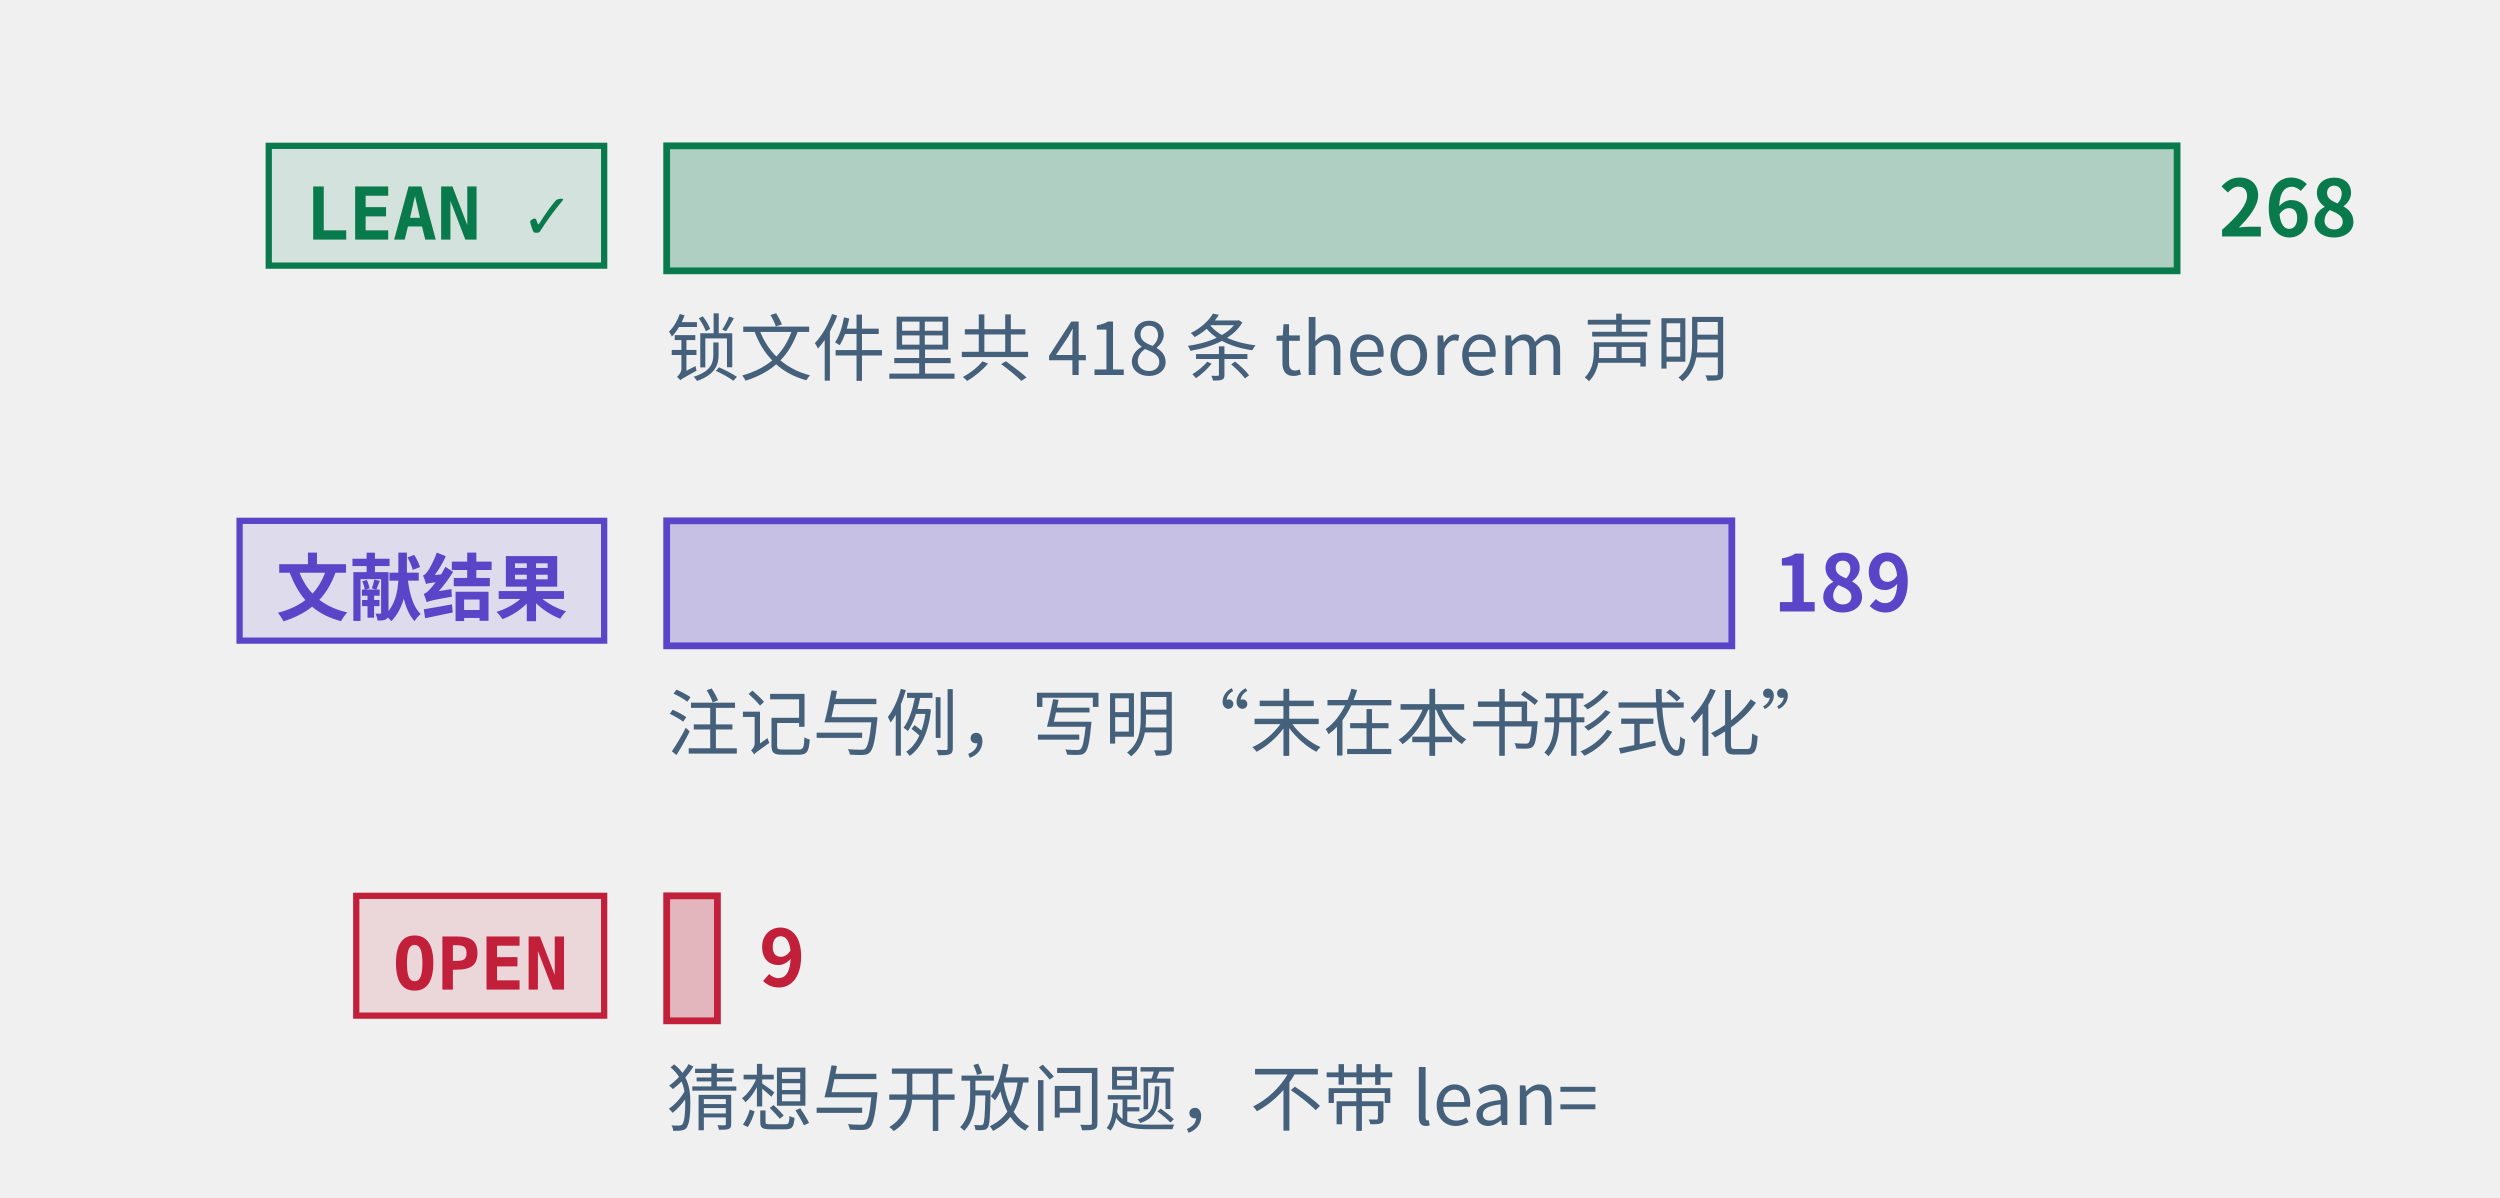
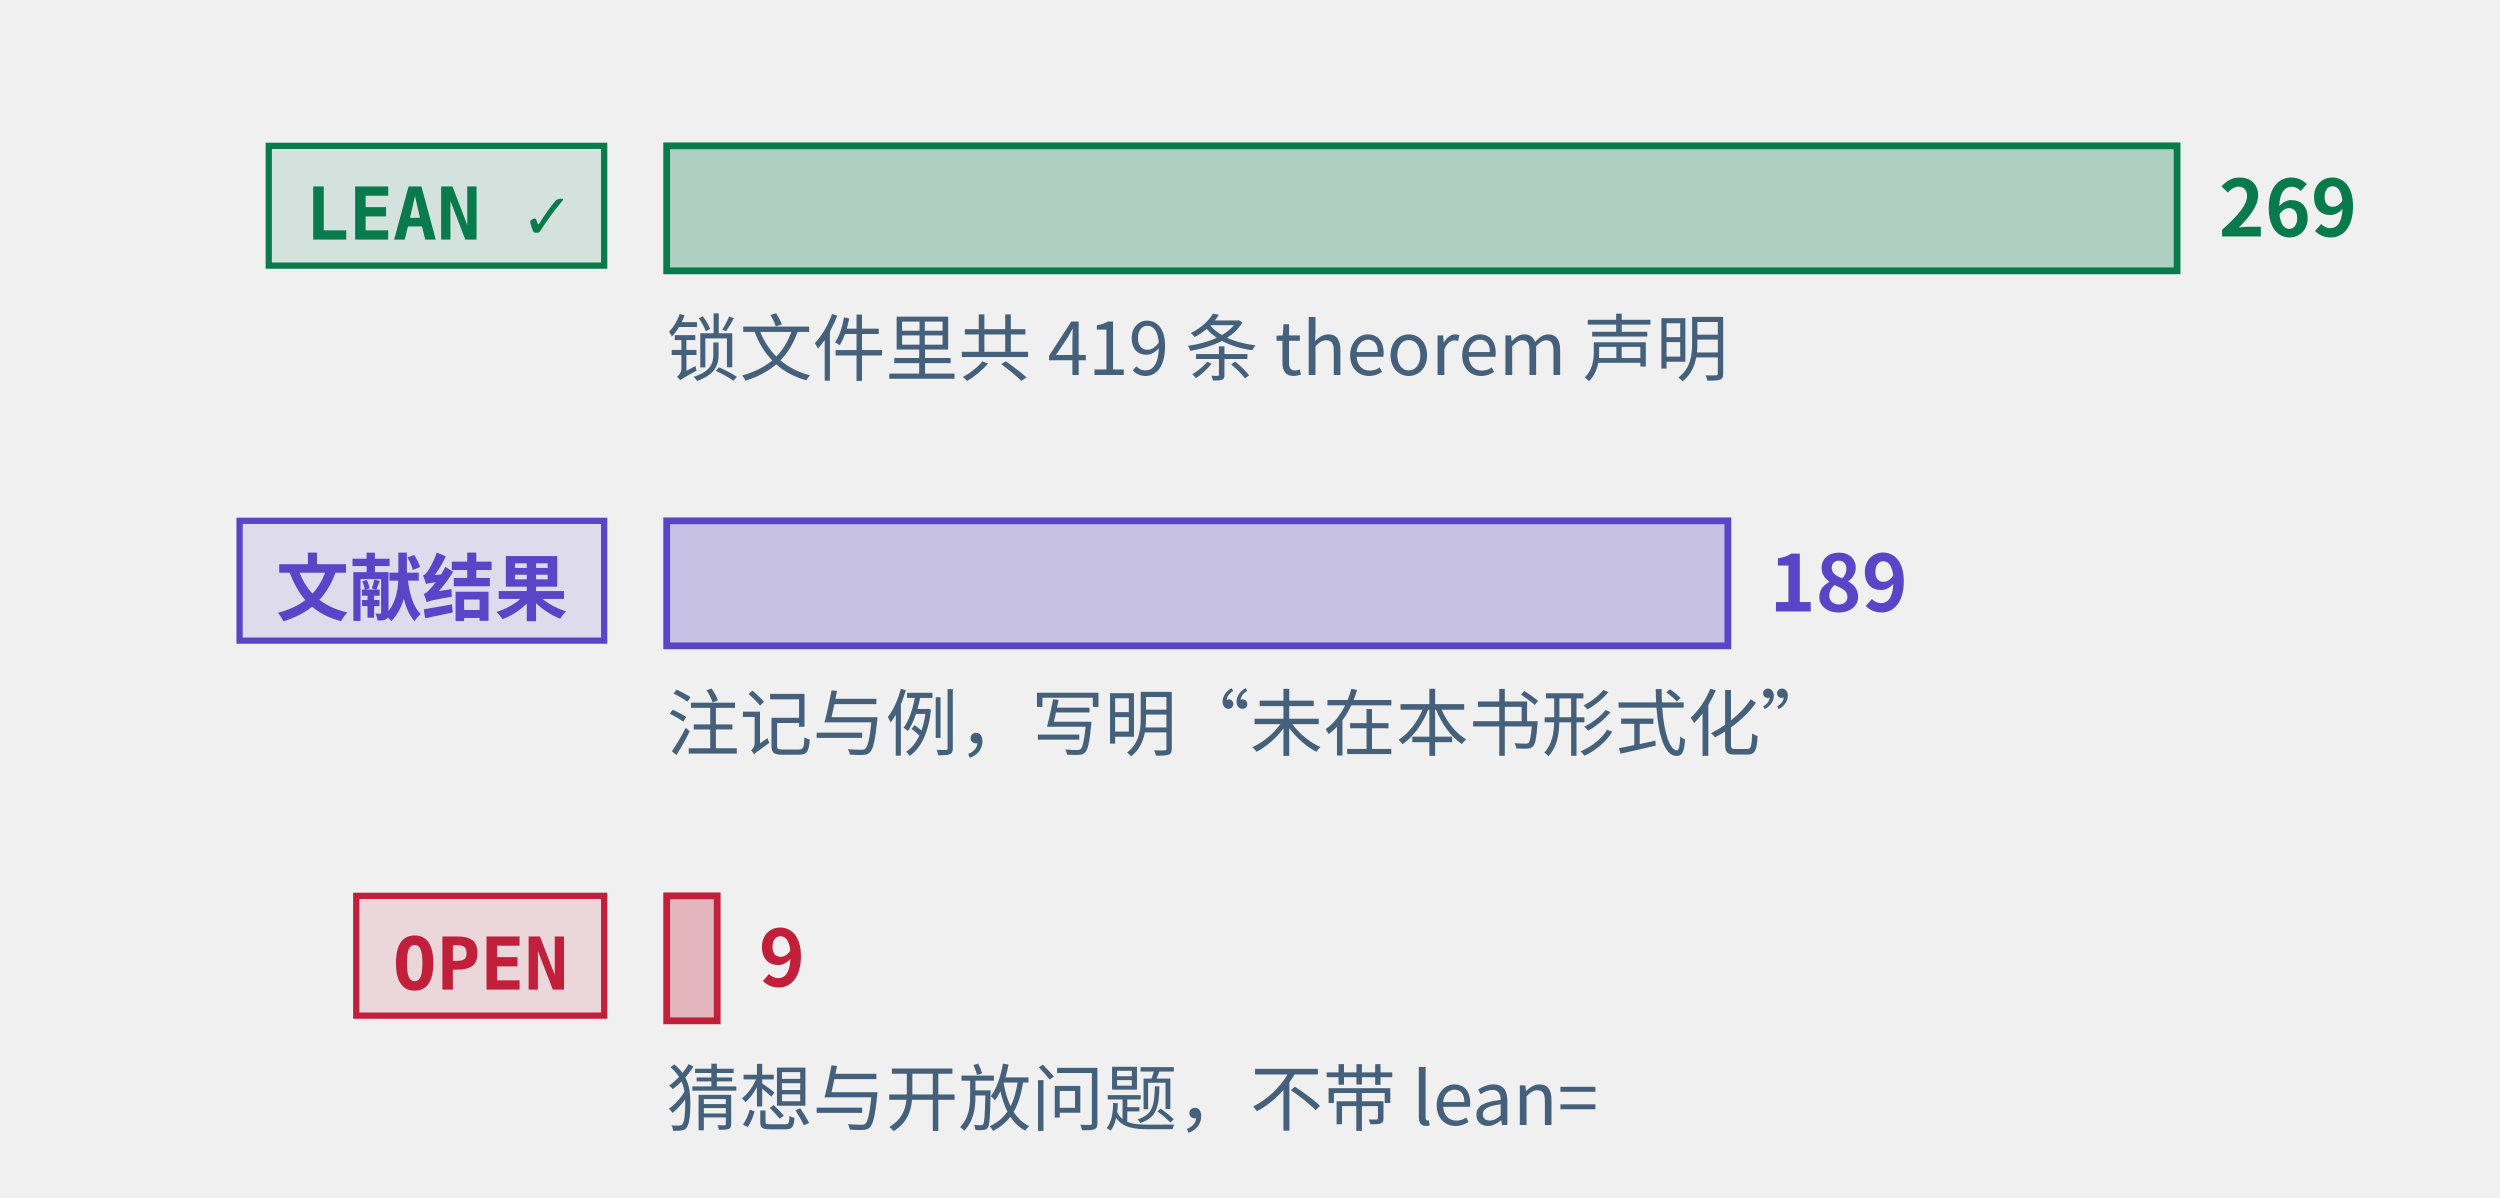
<svg xmlns="http://www.w3.org/2000/svg" class="tr-fig" data-tr-fig="prelude-three-tiers" data-lang="zh" viewBox="0 0 480 230" width="480" height="230" font-family="'Noto Sans SC', 'Noto Sans CJK SC', 'Source Sans 3', 'PingFang SC', 'Microsoft YaHei', system-ui, sans-serif" role="img" aria-label="三条横条，各配一个标签。最上面一条绿色，标签 LEAN ✓，是带 Lean 引用的定理、引理、命题与推论的条数，最长；中间一条紫色，标签“文献结果”，是标明文献结果的注记与例的条数；最下面一条红色，标签 OPEN，是开放猜想与开放问题的条数，很短。每条横条末端写着条数，绿色一条下面另注锁文件里 theorem 声明的条数。">
  <style>.ts-ink{stroke:#0b1622}.tf-ink{fill:#0b1622}.ts-dim{stroke:#45607a}.tf-dim{fill:#45607a}.ts-faint{stroke:#9db3c4}.tf-faint{fill:#9db3c4}.ts-edge{stroke:#b9d0dd}.tf-edge{fill:#b9d0dd}.ts-hot{stroke:#5f9bb5}.tf-hot{fill:#5f9bb5}.ts-bg{stroke:#ffffff}.tf-bg{fill:#ffffff}.ts-panel{stroke:#eef5f9}.tf-panel{fill:#eef5f9}.ts-sheet{stroke:#f7fbfd}.tf-sheet{fill:#f7fbfd}.ts-cyan{stroke:#007c8a}.tf-cyan{fill:#007c8a}.ts-magenta{stroke:#b0128f}.tf-magenta{fill:#b0128f}.ts-amber{stroke:#946200}.tf-amber{fill:#946200}.ts-violet{stroke:#5a45c8}.tf-violet{fill:#5a45c8}.ts-ok{stroke:#087a4c}.tf-ok{fill:#087a4c}.ts-warn{stroke:#c21f3a}.tf-warn{fill:#c21f3a}.ts-blue{stroke:#1d5fd0}.tf-blue{fill:#1d5fd0}.ts-orange{stroke:#b85410}.tf-orange{fill:#b85410}.ts-sigma{stroke:#28405a}.tf-sigma{fill:#28405a}@media (prefers-color-scheme:dark){.ts-ink{stroke:#d4efff}.tf-ink{fill:#d4efff}.ts-dim{stroke:#6f8ea5}.tf-dim{fill:#6f8ea5}.ts-faint{stroke:#34506a}.tf-faint{fill:#34506a}.ts-edge{stroke:#143049}.tf-edge{fill:#143049}.ts-hot{stroke:#1f5d7c}.tf-hot{fill:#1f5d7c}.ts-bg{stroke:#03060c}.tf-bg{fill:#03060c}.ts-panel{stroke:#07101b}.tf-panel{fill:#07101b}.ts-sheet{stroke:#050c16}.tf-sheet{fill:#050c16}.ts-cyan{stroke:#19f0ff}.tf-cyan{fill:#19f0ff}.ts-magenta{stroke:#ff2fd0}.tf-magenta{fill:#ff2fd0}.ts-amber{stroke:#ffc83d}.tf-amber{fill:#ffc83d}.ts-violet{stroke:#9d8cff}.tf-violet{fill:#9d8cff}.ts-ok{stroke:#46ffb2}.tf-ok{fill:#46ffb2}.ts-warn{stroke:#ff5064}.tf-warn{fill:#ff5064}.ts-blue{stroke:#2a7bff}.tf-blue{fill:#2a7bff}.ts-orange{stroke:#ff8a3c}.tf-orange{fill:#ff8a3c}.ts-sigma{stroke:#cfe3ff}.tf-sigma{fill:#cfe3ff}}</style>
  <rect x="51.6" y="28" width="64.4" height="23" class="ts-ok tf-ok" stroke-width="1.2" fill-opacity="0.12" />
  <text class="tf-ok tr-fig-mono" x="58.6" y="46" font-size="14" font-family="'JetBrains Mono', 'DejaVu Sans Mono', ui-monospace, Menlo, Consolas, monospace" font-weight="600">LEAN ✓</text>
  <rect x="128" y="28" width="290" height="24" class="ts-ok tf-ok" stroke-width="1.3" fill-opacity="0.28" />
-   <text class="tf-ok" x="426" y="45.4" font-size="15" font-weight="600">268</text>
+   <text class="tf-ok" x="426" y="45.4" font-size="15" font-weight="600">269</text>
  <rect x="46" y="100" width="70" height="23" class="ts-violet tf-violet" stroke-width="1.2" fill-opacity="0.12" />
  <text class="tf-violet tr-fig-mono" x="53" y="118" font-size="14" font-family="'JetBrains Mono', 'DejaVu Sans Mono', ui-monospace, Menlo, Consolas, monospace" font-weight="600">文献结果</text>
-   <rect x="128" y="100" width="204.51" height="24" class="ts-violet tf-violet" stroke-width="1.3" fill-opacity="0.28" />
-   <text class="tf-violet" x="340.51" y="117.4" font-size="15" font-weight="600">189</text>
+   <rect x="128" y="100" width="203.75" height="24" class="ts-violet tf-violet" stroke-width="1.3" fill-opacity="0.28" />
+   <text class="tf-violet" x="339.75" y="117.4" font-size="15" font-weight="600">189</text>
  <rect x="68.4" y="172" width="47.6" height="23" class="ts-warn tf-warn" stroke-width="1.2" fill-opacity="0.12" />
  <text class="tf-warn tr-fig-mono" x="75.4" y="190" font-size="14" font-family="'JetBrains Mono', 'DejaVu Sans Mono', ui-monospace, Menlo, Consolas, monospace" font-weight="600">OPEN</text>
-   <rect x="128" y="172" width="9.74" height="24" class="ts-warn tf-warn" stroke-width="1.3" fill-opacity="0.28" />
-   <text class="tf-warn" x="145.74" y="189.4" font-size="15" font-weight="600">9</text>
-   <text class="tf-dim" x="128" y="72" font-size="14">锁文件里共 418 条 theorem 声明</text>
+   <rect x="128" y="172" width="9.7" height="24" class="ts-warn tf-warn" stroke-width="1.3" fill-opacity="0.28" />
+   <text class="tf-warn" x="145.7" y="189.4" font-size="15" font-weight="600">9</text>
+   <text class="tf-dim" x="128" y="72" font-size="14">锁文件里共 419 条 theorem 声明</text>
  <text class="tf-dim" x="128" y="144" font-size="14">注记与例，写明“未在本书形式化”</text>
  <text class="tf-dim" x="128" y="216" font-size="14">猜想与开放问题，不带 lean=</text>
</svg>
